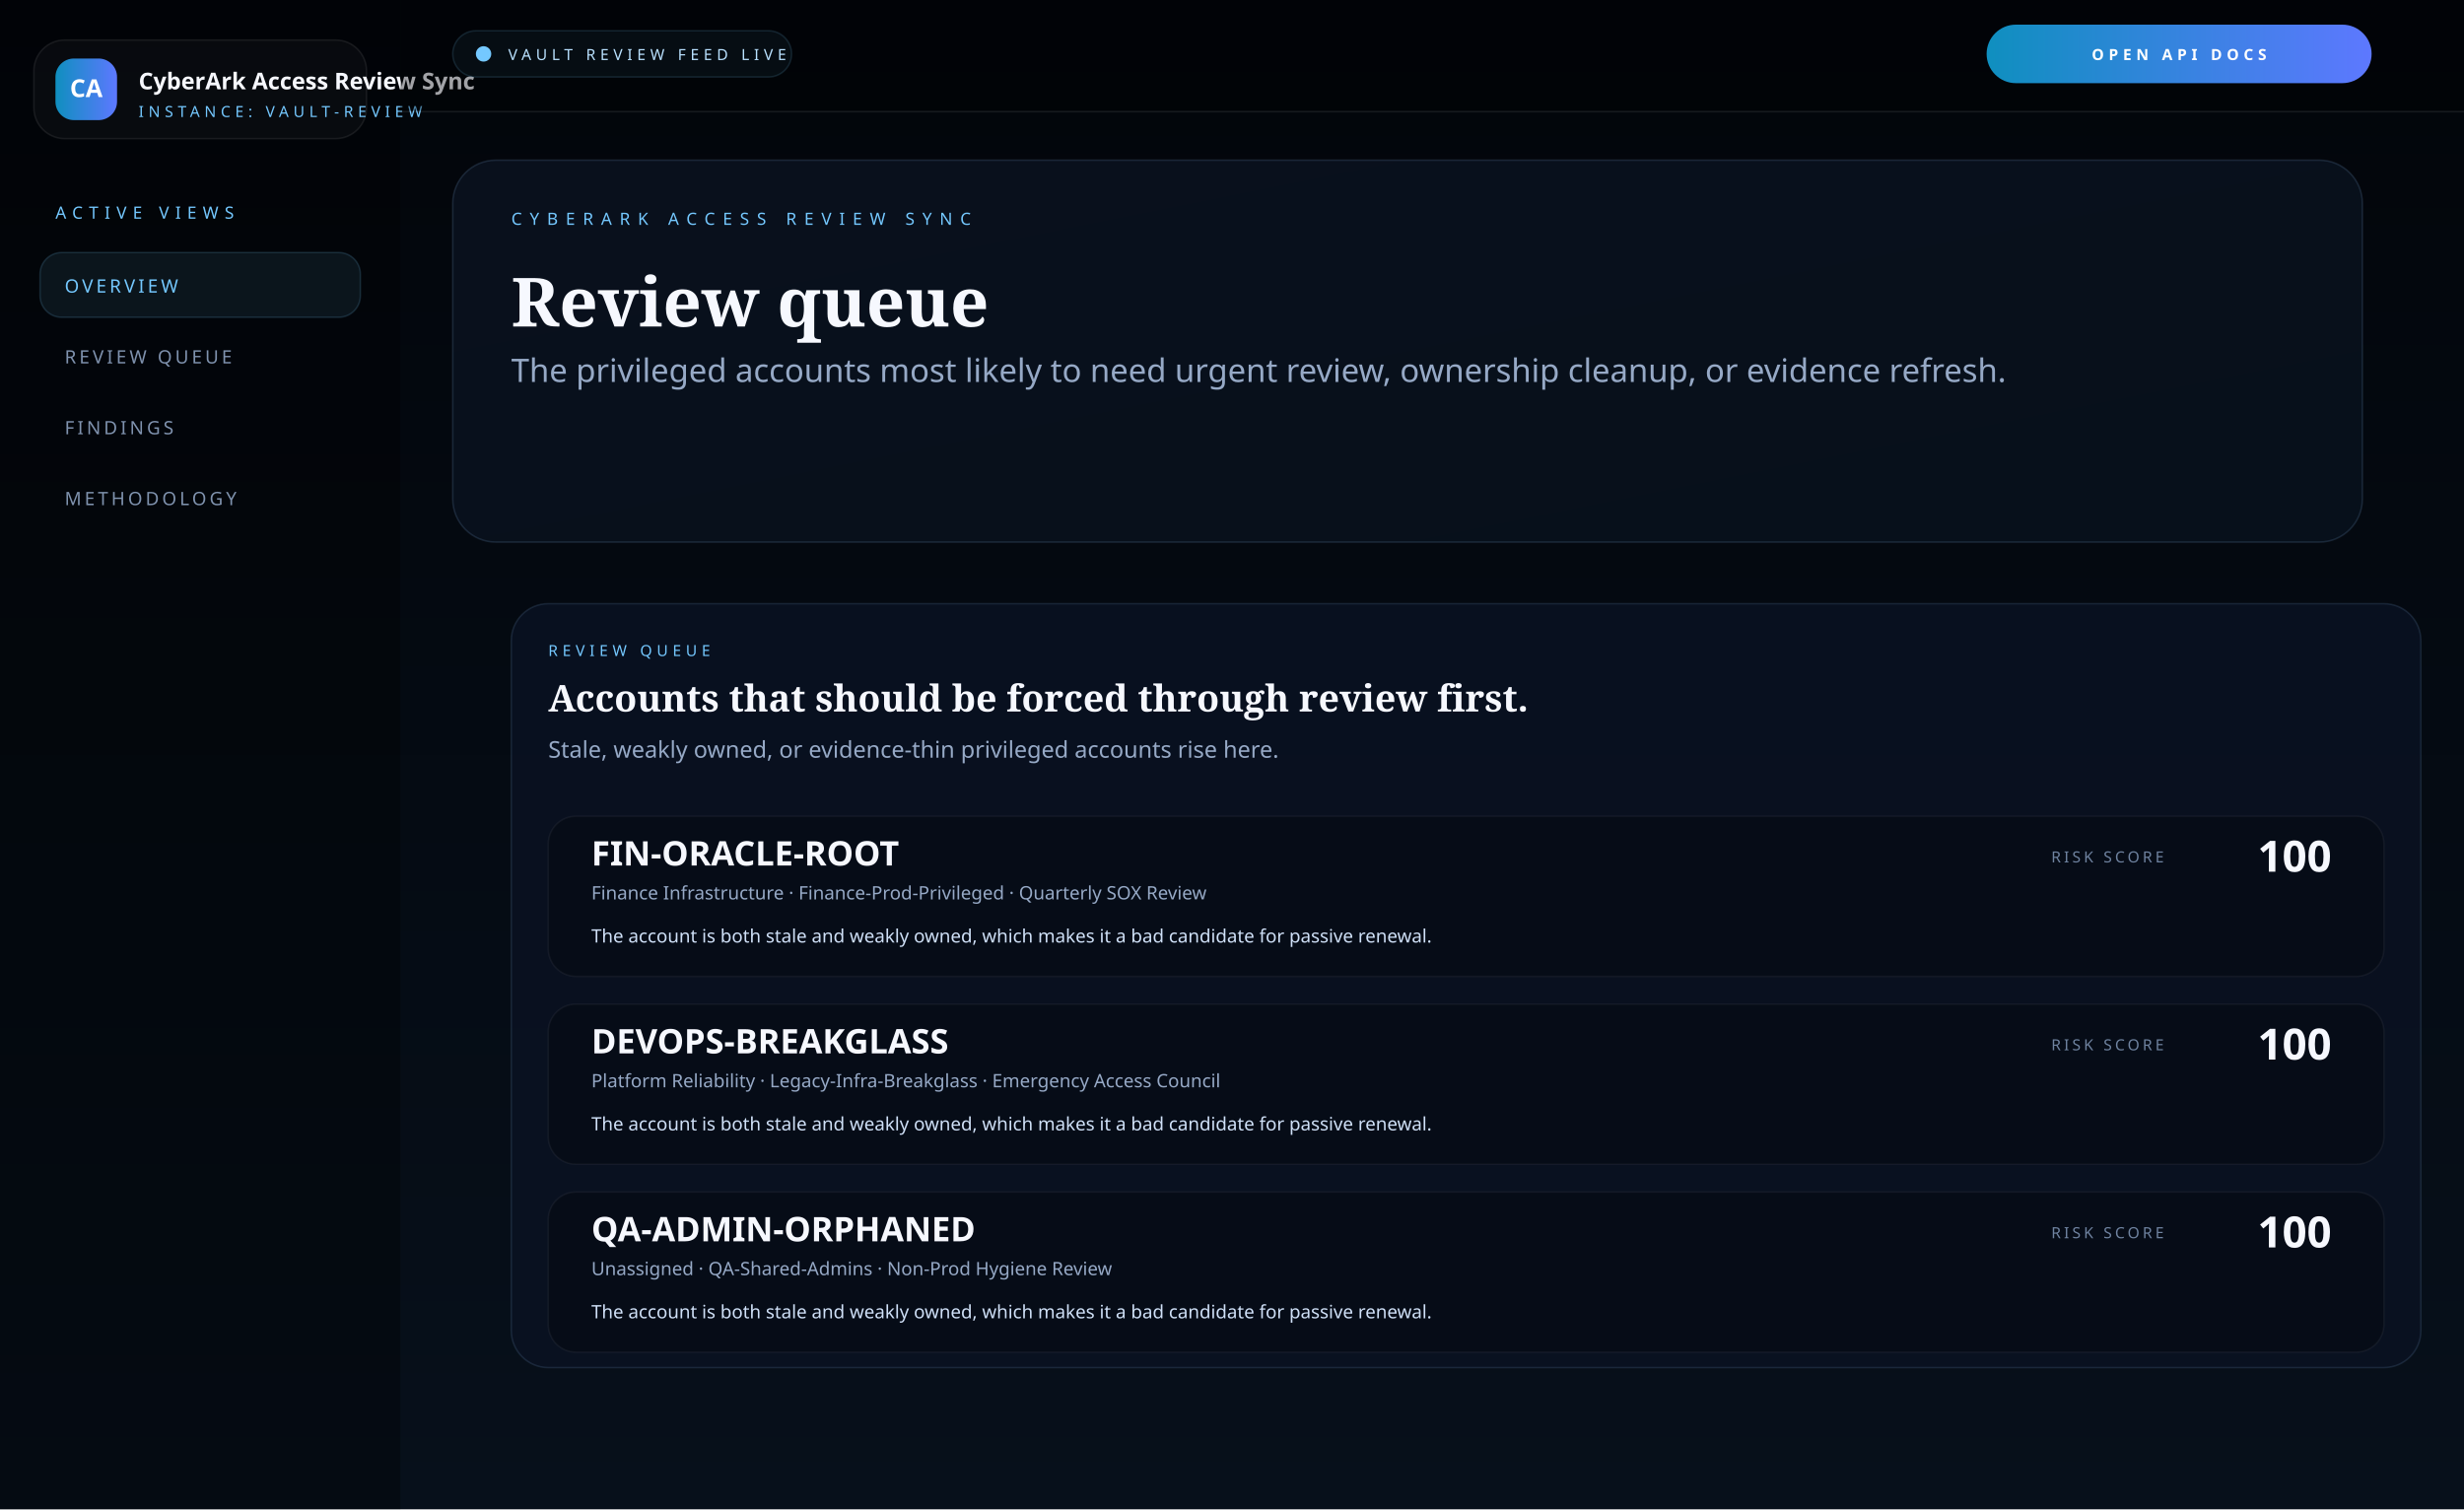
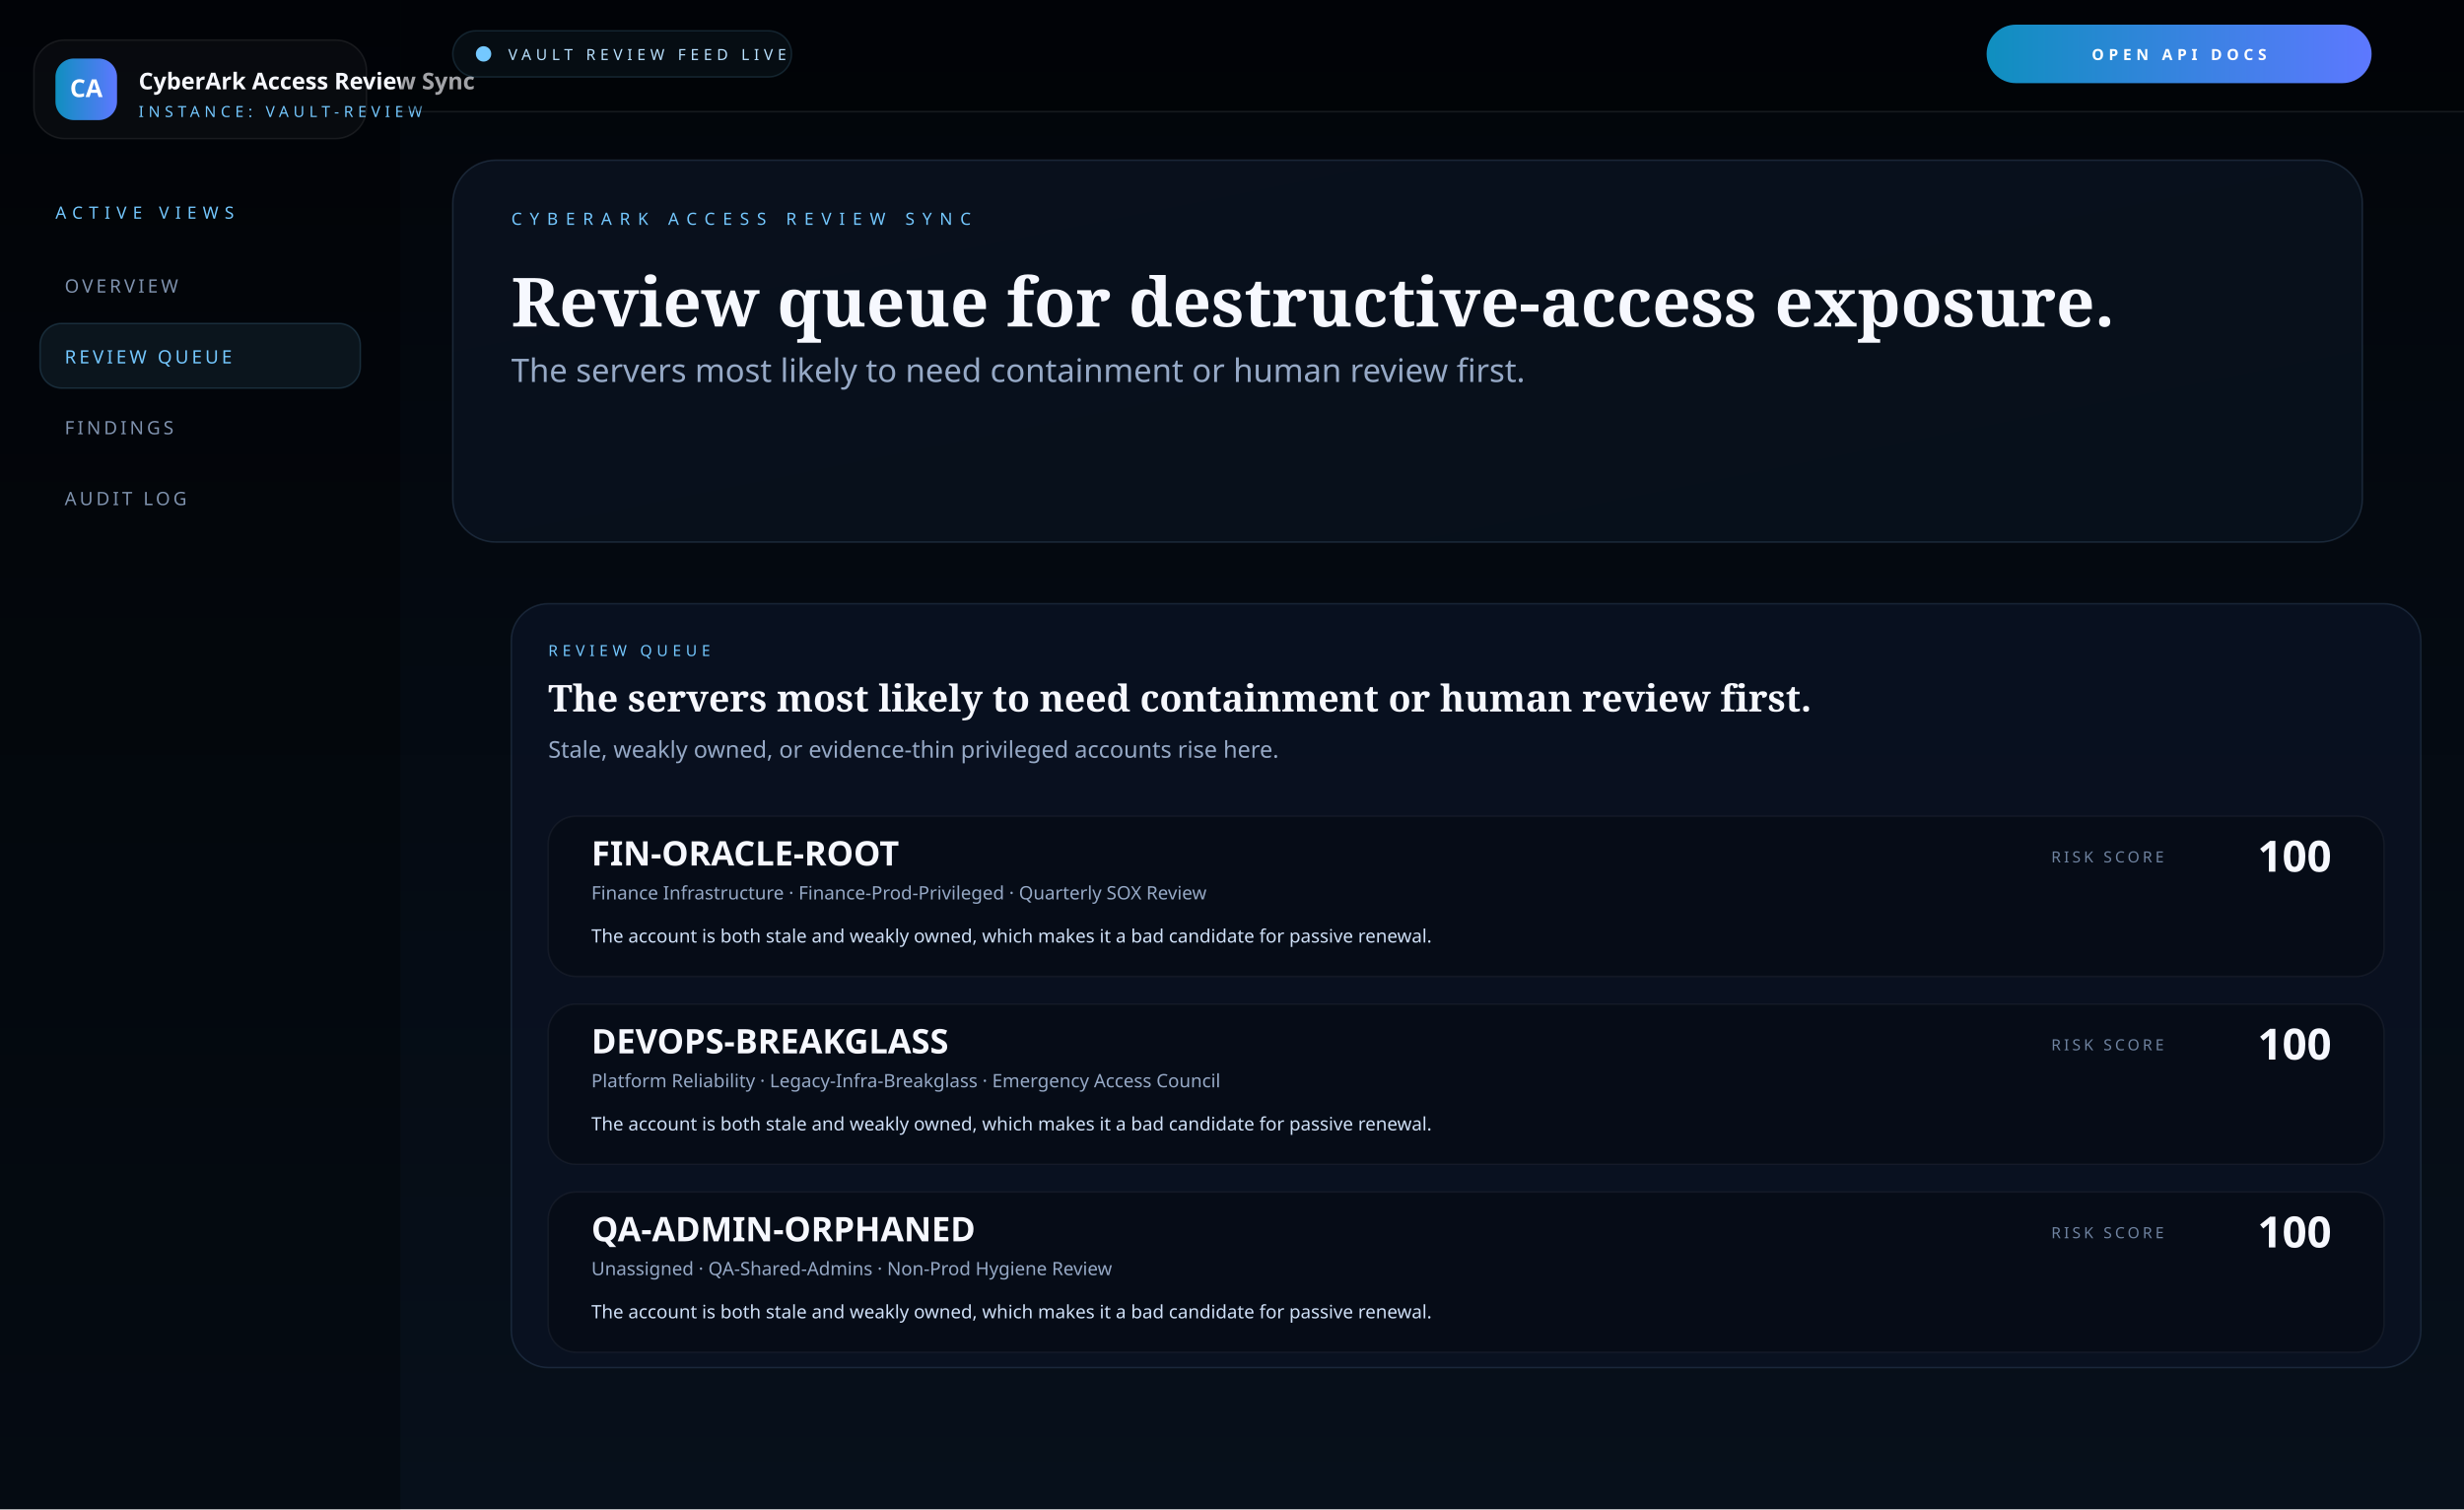
<svg xmlns="http://www.w3.org/2000/svg" width="1600" height="980" viewBox="0 0 1600 980">
  <defs>
    <linearGradient id="bg" x1="0" x2="0" y1="0" y2="1">
      <stop offset="0%" stop-color="#02050a" />
      <stop offset="100%" stop-color="#07101b" />
    </linearGradient>
    <linearGradient id="hero" x1="0" x2="1" y1="0" y2="1">
      <stop offset="0%" stop-color="#09101c" />
      <stop offset="100%" stop-color="#07101b" />
    </linearGradient>
    <linearGradient id="blue" x1="0" x2="1" y1="0" y2="0">
      <stop offset="0%" stop-color="#0f8fbf" />
      <stop offset="100%" stop-color="#5d78ff" />
    </linearGradient>
  </defs>
  <rect width="1600" height="980" fill="url(#bg)" />
  <rect x="0" y="0" width="260" height="980" fill="rgba(0,0,0,0.32)" />
  <rect x="22" y="26" width="216" height="64" rx="20" fill="rgba(255,255,255,0.03)" stroke="rgba(255,255,255,0.08)" />
  <rect x="36" y="38" width="40" height="40" rx="12" fill="url(#blue)" />
  <text x="56" y="63" text-anchor="middle" fill="#ffffff" font-size="16" font-family="Segoe UI" font-weight="700">CA</text>
  <text x="90" y="58" fill="#f6f8fe" font-size="15" font-family="Segoe UI" font-weight="700">CyberArk Access Review Sync</text>
  <text x="90" y="76" fill="#74c8ff" font-size="10" font-family="Segoe UI" letter-spacing="3">INSTANCE: VAULT-REVIEW</text>
  <text x="36" y="142" fill="#74c8ff" font-size="11" font-family="Segoe UI" letter-spacing="4">ACTIVE VIEWS</text>
-   <rect x="26" y="164" width="208" height="42" rx="14" fill="rgba(116,200,255,0.08)" stroke="rgba(116,200,255,0.16)" />
-   <text x="42" y="190" fill="#74c8ff" font-size="12" font-family="Segoe UI" letter-spacing="2">OVERVIEW</text>
-   <text x="42" y="236" fill="#7f92ae" font-size="12" font-family="Segoe UI" letter-spacing="2">REVIEW QUEUE</text>
+   <text x="42" y="190" fill="#7f92ae" font-size="12" font-family="Segoe UI" letter-spacing="2">OVERVIEW</text>
+   <rect x="26" y="210" width="208" height="42" rx="14" fill="rgba(116,200,255,0.08)" stroke="rgba(116,200,255,0.16)" />
+   <text x="42" y="236" fill="#74c8ff" font-size="12" font-family="Segoe UI" letter-spacing="2">REVIEW QUEUE</text>
  <text x="42" y="282" fill="#7f92ae" font-size="12" font-family="Segoe UI" letter-spacing="2">FINDINGS</text>
-   <text x="42" y="328" fill="#7f92ae" font-size="12" font-family="Segoe UI" letter-spacing="2">METHODOLOGY</text>
+   <text x="42" y="328" fill="#7f92ae" font-size="12" font-family="Segoe UI" letter-spacing="2">AUDIT LOG</text>
  <rect x="260" y="0" width="1340" height="72" fill="rgba(0,0,0,0.34)" />
  <rect x="260" y="72" width="1340" height="1" fill="rgba(255,255,255,0.08)" />
  <rect x="294" y="20" width="220" height="30" rx="15" fill="rgba(116,200,255,0.05)" stroke="rgba(116,200,255,0.14)" />
  <circle cx="314" cy="35" r="5" fill="#74c8ff" />
  <text x="330" y="39" fill="#b9e1ff" font-size="10" font-family="Segoe UI" letter-spacing="3">VAULT REVIEW FEED LIVE</text>
  <rect x="1290" y="16" width="250" height="38" rx="19" fill="url(#blue)" />
  <text x="1415" y="39" fill="#ffffff" text-anchor="middle" font-size="10" font-family="Segoe UI" font-weight="700" letter-spacing="3">OPEN API DOCS</text>
  <rect x="294" y="104" width="1240" height="248" rx="28" fill="url(#hero)" stroke="rgba(120,163,214,0.18)" />
  <text x="332" y="146" fill="#74c8ff" font-size="11" font-family="Segoe UI" letter-spacing="5">CYBERARK ACCESS REVIEW SYNC</text>
-   <text x="332" y="212" fill="#f6f8fe" font-size="44" font-family="Georgia" font-weight="700">Review queue</text>
-   <text x="332" y="248" fill="#96a9c6" font-size="21" font-family="Segoe UI">The privileged accounts most likely to need urgent review, ownership cleanup, or evidence refresh.</text>
+   <text x="332" y="212" fill="#f6f8fe" font-size="44" font-family="Georgia" font-weight="700">Review queue for destructive-access exposure.</text>
+   <text x="332" y="248" fill="#96a9c6" font-size="21" font-family="Segoe UI">The servers most likely to need containment or human review first.</text>
  <rect x="332" y="392" width="1240" height="496" rx="24" fill="rgba(10,18,33,0.88)" stroke="rgba(120,163,214,0.16)" />
  <text x="356" y="426" fill="#74c8ff" font-size="10" font-family="Segoe UI" letter-spacing="3">REVIEW QUEUE</text>
-   <text x="356" y="462" fill="#f6f8fe" font-size="24" font-family="Georgia" font-weight="700">Accounts that should be forced through review first.</text>
+   <text x="356" y="462" fill="#f6f8fe" font-size="24" font-family="Georgia" font-weight="700">The servers most likely to need containment or human review first.</text>
  <text x="356" y="492" fill="#96a9c6" font-size="15" font-family="Segoe UI">Stale, weakly owned, or evidence-thin privileged accounts rise here.</text>
  <rect x="356" y="530" width="1192" height="104" rx="18" fill="rgba(4,9,18,0.58)" stroke="rgba(255,255,255,0.05)" />
  <text x="384" y="562" fill="#f6f8fe" font-size="22" font-family="Segoe UI" font-weight="700">FIN-ORACLE-ROOT</text>
  <text x="384" y="584" fill="#96a9c6" font-size="12" font-family="Segoe UI">Finance Infrastructure · Finance-Prod-Privileged · Quarterly SOX Review</text>
  <text x="384" y="612" fill="#cfe0f7" font-size="12" font-family="Segoe UI">The account is both stale and weakly owned, which makes it a bad candidate for passive renewal.</text>
  <text x="1332" y="560" fill="#6f83a0" font-size="10" font-family="Segoe UI" letter-spacing="2">RISK SCORE</text>
  <text x="1514" y="566" text-anchor="end" fill="#f6f8fe" font-size="28" font-family="Segoe UI" font-weight="700">100</text>
  <rect x="356" y="652" width="1192" height="104" rx="18" fill="rgba(4,9,18,0.58)" stroke="rgba(255,255,255,0.05)" />
  <text x="384" y="684" fill="#f6f8fe" font-size="22" font-family="Segoe UI" font-weight="700">DEVOPS-BREAKGLASS</text>
  <text x="384" y="706" fill="#96a9c6" font-size="12" font-family="Segoe UI">Platform Reliability · Legacy-Infra-Breakglass · Emergency Access Council</text>
  <text x="384" y="734" fill="#cfe0f7" font-size="12" font-family="Segoe UI">The account is both stale and weakly owned, which makes it a bad candidate for passive renewal.</text>
  <text x="1332" y="682" fill="#6f83a0" font-size="10" font-family="Segoe UI" letter-spacing="2">RISK SCORE</text>
  <text x="1514" y="688" text-anchor="end" fill="#f6f8fe" font-size="28" font-family="Segoe UI" font-weight="700">100</text>
  <rect x="356" y="774" width="1192" height="104" rx="18" fill="rgba(4,9,18,0.58)" stroke="rgba(255,255,255,0.05)" />
  <text x="384" y="806" fill="#f6f8fe" font-size="22" font-family="Segoe UI" font-weight="700">QA-ADMIN-ORPHANED</text>
  <text x="384" y="828" fill="#96a9c6" font-size="12" font-family="Segoe UI">Unassigned · QA-Shared-Admins · Non-Prod Hygiene Review</text>
  <text x="384" y="856" fill="#cfe0f7" font-size="12" font-family="Segoe UI">The account is both stale and weakly owned, which makes it a bad candidate for passive renewal.</text>
  <text x="1332" y="804" fill="#6f83a0" font-size="10" font-family="Segoe UI" letter-spacing="2">RISK SCORE</text>
  <text x="1514" y="810" text-anchor="end" fill="#f6f8fe" font-size="28" font-family="Segoe UI" font-weight="700">100</text>
</svg>
